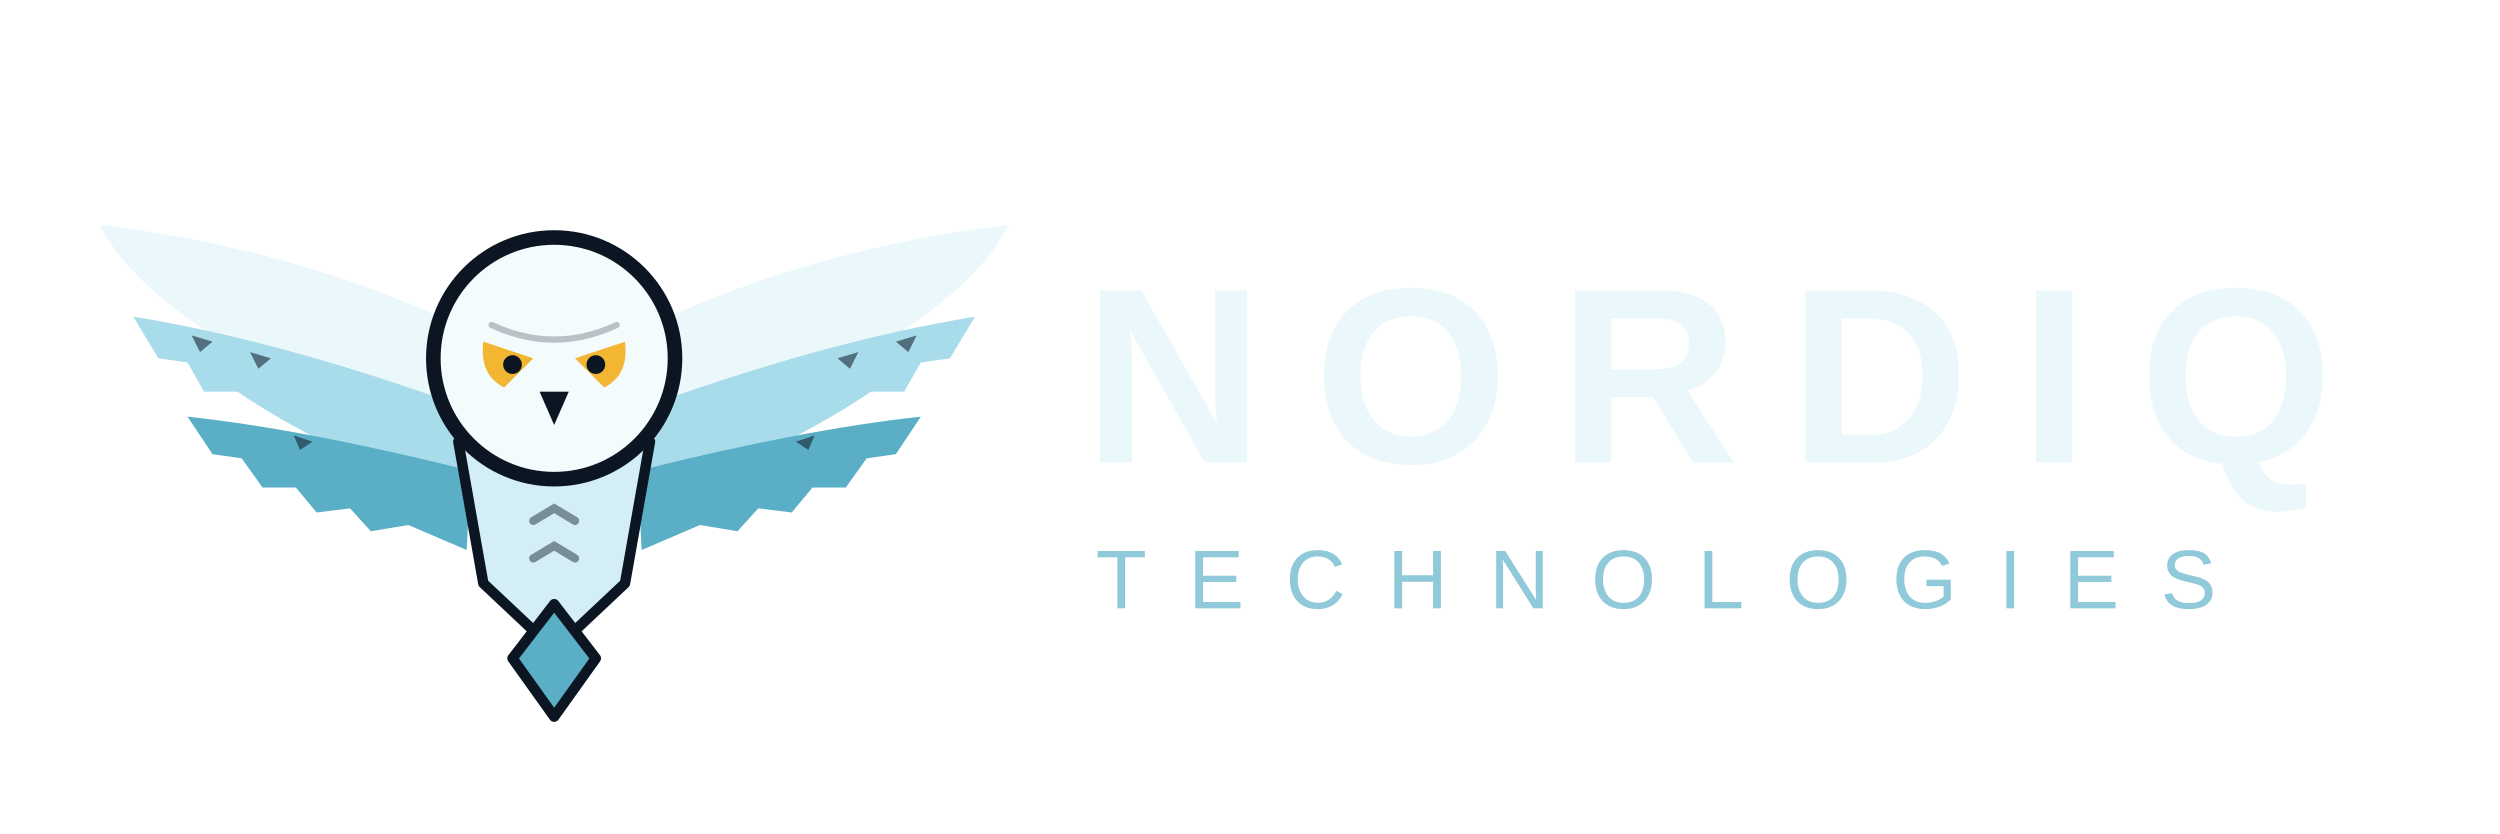
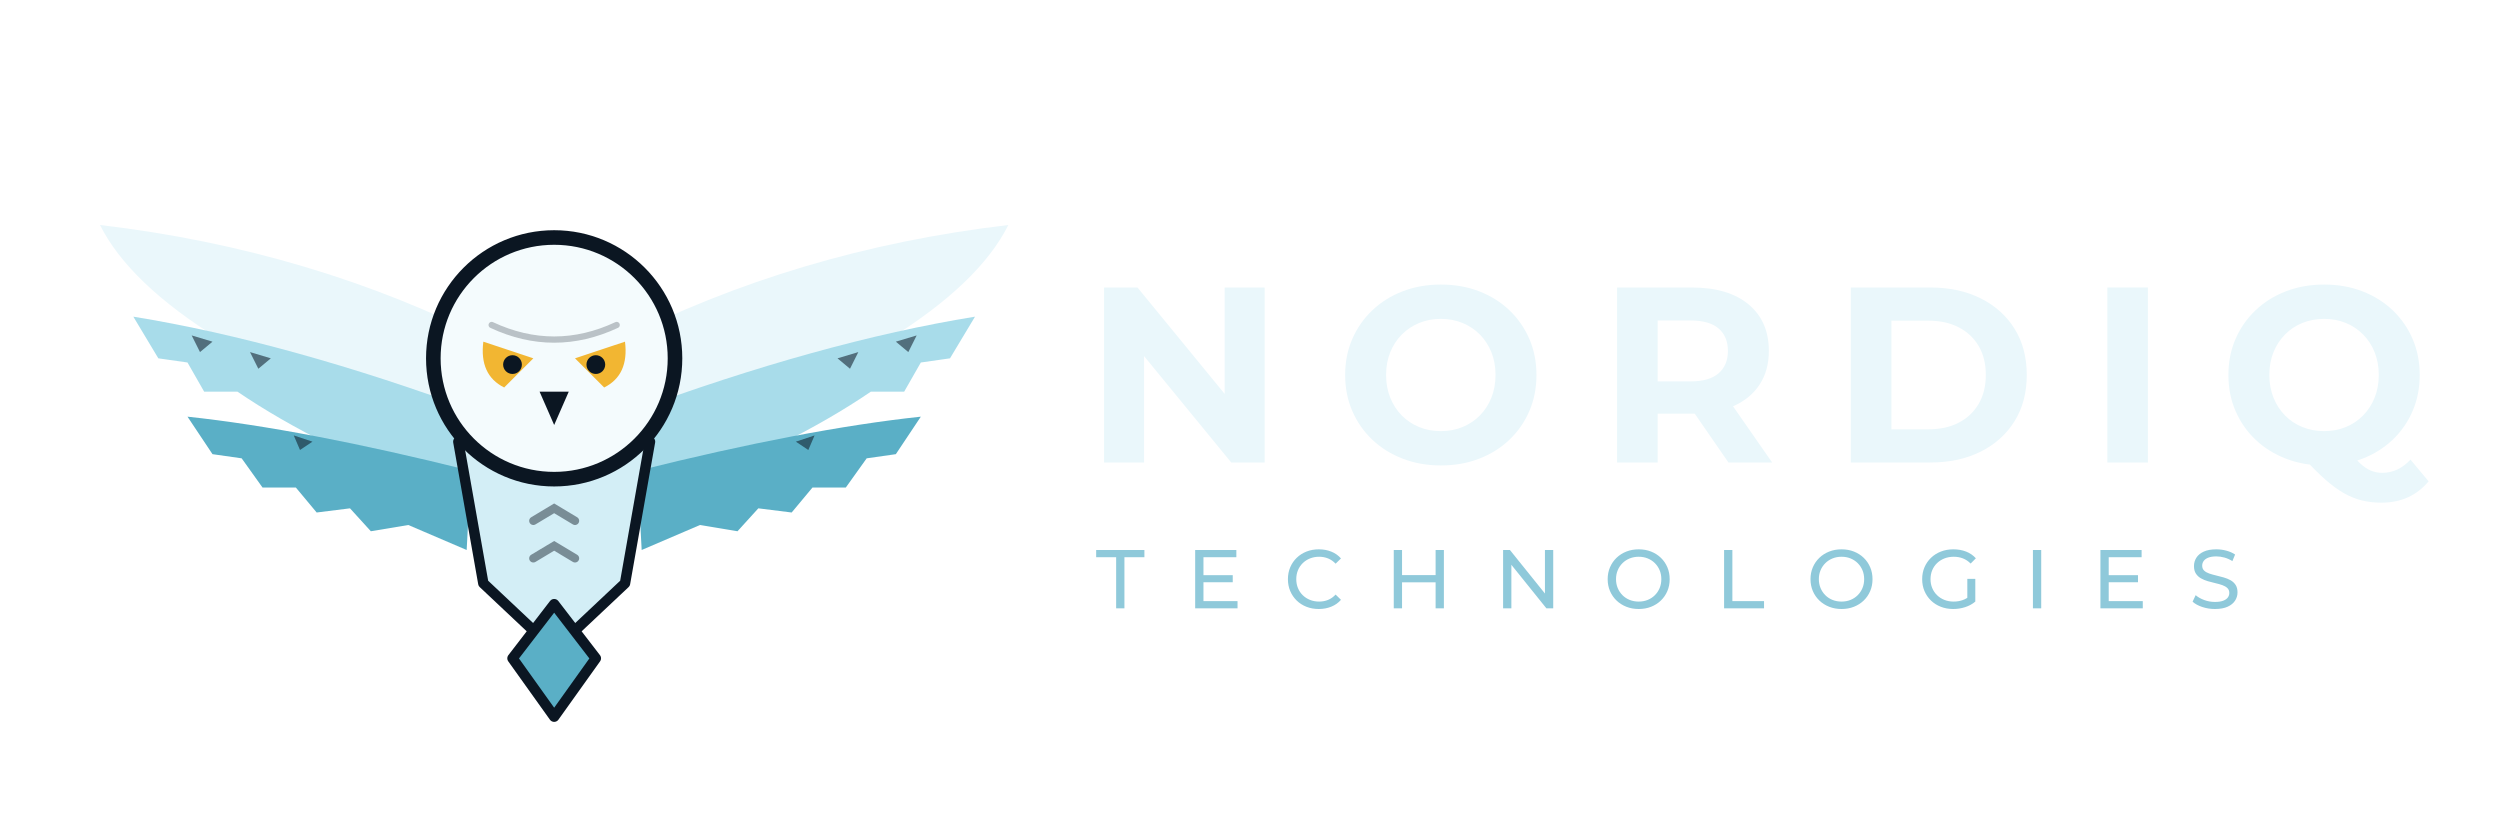
<svg xmlns="http://www.w3.org/2000/svg" viewBox="0 0 1200 400" width="1200" height="400" role="img" aria-label="Nordiq Technologies">
  <g transform="translate(10 -50)">
-     <g id="harfang">
+     <g>
      <path d="M286 214 Q372 170 474 158 Q446 214 300 266 Z" fill="#EAF7FB" />
      <path d="M292 248 Q384 214 458 202 L446 222 L432 224 L424 238 L408 238 Q370 264 304 290 Z" fill="#A8DCEA" />
      <path d="M296 276 Q376 256 432 250 L420 268 L406 270 L396 284 L380 284 L370 296 L354 294 L344 305 L326 302 L298 314 Z" fill="#5AAFC6" />
      <path d="M392 222 l10 -3 l-4 8 Z M420 214 l10 -3 l-4 8 Z M372 262 l9 -3 l-3 7 Z" fill="#0B1622" opacity=".55" />
      <g transform="translate(512 0) scale(-1 1)">
        <path d="M286 214 Q372 170 474 158 Q446 214 300 266 Z" fill="#EAF7FB" />
        <path d="M292 248 Q384 214 458 202 L446 222 L432 224 L424 238 L408 238 Q370 264 304 290 Z" fill="#A8DCEA" />
        <path d="M296 276 Q376 256 432 250 L420 268 L406 270 L396 284 L380 284 L370 296 L354 294 L344 305 L326 302 L298 314 Z" fill="#5AAFC6" />
        <path d="M392 222 l10 -3 l-4 8 Z M420 214 l10 -3 l-4 8 Z M372 262 l9 -3 l-3 7 Z" fill="#0B1622" opacity=".55" />
      </g>
      <path d="M256 236 L302 262 L290 330 L256 362 L222 330 L210 262 Z" fill="#D3EEF6" stroke="#0B1622" stroke-width="5" stroke-linejoin="round" />
      <path d="M256 340 L276 366 L256 394 L236 366 Z" fill="#5AAFC6" stroke="#0B1622" stroke-width="5" stroke-linejoin="round" />
      <path d="M246 300 l10 -6 l10 6 M246 318 l10 -6 l10 6" fill="none" stroke="#0B1622" stroke-width="4" stroke-linecap="round" opacity=".45" />
      <circle cx="256" cy="222" r="58" fill="#F4FBFD" stroke="#0B1622" stroke-width="7" />
      <path d="M226 206 Q256 220 286 206" fill="none" stroke="#0B1622" stroke-width="3" stroke-linecap="round" opacity=".25" />
      <path d="M222 214 L246 222 L232 236 Q220 230 222 214 Z" fill="#F2B632" />
      <path d="M290 214 L266 222 L280 236 Q292 230 290 214 Z" fill="#F2B632" />
      <circle cx="236" cy="225" r="4.5" fill="#0B1622" />
      <circle cx="276" cy="225" r="4.5" fill="#0B1622" />
      <path d="M249 238 L263 238 L256 254 Z" fill="#0B1622" />
    </g>
  </g>
-   <text x="520" y="222" text-anchor="start" font-family="Montserrat, 'Segoe UI', 'Helvetica Neue', Arial, sans-serif" font-weight="700" font-size="120" letter-spacing="24.0" fill="#EAF7FB">NORDIQ</text>
-   <text x="526" y="292" text-anchor="start" font-family="Montserrat, 'Segoe UI', 'Helvetica Neue', Arial, sans-serif" font-weight="500" font-size="40" letter-spacing="20.0" fill="#8FC9DA">TECHNOLOGIES</text>
+   <g fill="#EAF7FB" aria-hidden="true">
+     <path transform="translate(520.00 222) scale(0.12 -0.12)" d="M82.946 0V700H216.606L629.929 195.558H565.272V700H725.277V0H591.618L178.294 504.442H242.952V0Z" />
+     <path transform="translate(640.96 222) scale(0.12 -0.12)" d="M422.519 -11.776Q339.866 -11.776 269.648 15.224Q199.431 42.224 147.939 91.12Q96.448 140.017 67.853 205.953Q39.258 271.888 39.258 350.187Q39.258 428.486 67.854 494.149Q96.45 559.813 148.017 608.882Q199.584 657.95 269.565 684.863Q339.546 711.776 422.19 711.776Q505.173 711.776 574.811 684.971Q644.449 658.165 695.887 609.291Q747.326 560.416 775.922 494.544Q804.518 428.673 804.518 350.127Q804.518 271.581 775.923 205.497Q747.329 139.414 695.889 90.624Q644.449 41.835 574.811 15.029Q505.173 -11.776 422.519 -11.776ZM422.172 125.521Q469.068 125.521 508.776 141.835Q548.483 158.148 578.085 188.101Q607.686 218.054 624.211 259.183Q640.737 300.313 640.737 350.182Q640.737 400.051 624.279 440.947Q607.821 481.843 578.191 511.829Q548.561 541.815 508.832 558.147Q469.104 574.479 422.208 574.479Q375.312 574.479 335.425 558.127Q295.538 541.776 265.804 511.754Q236.07 481.732 219.555 440.789Q203.039 399.846 203.039 350.199Q203.039 300.552 219.527 259.423Q236.014 218.293 265.698 188.131Q295.382 157.969 335.329 141.745Q375.276 125.521 422.172 125.521Z" />
+     <path transform="translate(766.24 222) scale(0.12 -0.12)" d="M82.946 0V700H381.586Q528.105 700 609.088 632.319Q690.071 564.637 690.071 446.258Q690.071 368.275 653.183 311.887Q616.294 255.499 548.113 225.404Q479.932 195.309 385.552 195.309H172.915L245.331 265.759V0ZM528.496 0 352.876 254.397H526.243L703.26 0ZM245.331 248.207 172.915 324.433H377.19Q451.533 324.433 488.911 356.691Q526.289 388.949 526.289 446.258Q526.289 504.17 488.911 536.126Q451.533 568.082 377.19 568.082H172.915L245.331 644.912Z" />
+     <path transform="translate(878.44 222) scale(0.12 -0.12)" d="M82.946 0V700H400.793Q515.38 700 602.268 656.595Q689.156 613.19 737.949 534.888Q786.742 456.586 786.742 350Q786.742 243.81 737.949 165.31Q689.156 86.81 602.268 43.405Q515.38 0 400.793 0ZM245.331 132.711H393.207Q463.119 132.711 514.497 159.253Q565.876 185.796 594.418 234.76Q622.961 283.725 622.961 350Q622.961 417.275 594.418 465.74Q565.876 514.204 514.497 540.747Q463.119 567.289 393.207 567.289H245.331Z" />
+     <path transform="translate(1001.56 222) scale(0.12 -0.12)" d="M82.946 0V700H245.331V0Z" />
+     <path transform="translate(1064.92 222) scale(0.12 -0.12)" d="M422.321 -11.776Q339.866 -11.776 269.648 15.224Q199.431 42.224 147.939 91.12Q96.448 140.017 67.853 205.964Q39.258 271.911 39.258 350Q39.258 428.486 67.853 494.234Q96.448 559.983 148.016 608.967Q199.584 657.95 269.594 684.863Q339.603 711.776 422.19 711.776Q505.173 711.776 574.811 684.971Q644.449 658.165 695.889 609.376Q747.329 560.586 775.923 494.629Q804.518 428.673 804.518 349.94Q804.518 271.603 775.923 205.509Q747.329 139.414 695.889 90.624Q644.449 41.835 574.811 15.029Q505.173 -11.776 422.321 -11.776ZM651.19 -160.708Q610.034 -160.708 573.465 -151.812Q536.895 -142.915 501.317 -122.725Q465.74 -102.535 427.567 -68.863Q389.394 -35.19 343.635 14.569L514.02 57.674Q541.037 20.674 563.769 -1.136Q586.501 -22.946 608.432 -32.153Q630.363 -41.36 654.359 -41.36Q718.448 -41.36 767.671 11.484L840.105 -75.329Q768.725 -160.708 651.19 -160.708ZM422.19 125.521Q469.068 125.521 508.731 141.745Q548.394 157.969 578.078 188.138Q607.762 218.307 624.249 259.447Q640.737 300.586 640.737 350Q640.737 400.051 624.249 441.009Q607.762 481.966 578.078 511.999Q548.394 542.031 508.731 558.255Q469.068 574.479 422.19 574.479Q375.312 574.479 335.347 558.255Q295.382 542.031 265.698 511.999Q236.014 481.966 219.527 441.009Q203.039 400.051 203.039 350Q203.039 300.586 219.527 259.447Q236.014 218.307 265.698 188.138Q295.382 157.969 335.347 141.745Q375.312 125.521 422.19 125.521Z" />
+   </g>
+   <g fill="#8FC9DA" aria-hidden="true">
+     <path transform="translate(526.00 292) scale(0.04 -0.04)" d="M243.732 0V613.439H4V700H582.847V613.439H343.116V0Z" />
+     <path transform="translate(569.48 292) scale(0.04 -0.04)" d="M105.131 0V700H599.201V613.439H204.515V86.561H613.357V0ZM196.137 313.064V397.936H555.89V313.064Z" />
+     <path transform="translate(616.28 292) scale(0.04 -0.04)" d="M418 -8.067Q338.466 -8.067 270.855 18.433Q203.244 44.933 153.477 93.355Q103.71 141.777 75.866 207.044Q48.021 272.311 48.021 350Q48.021 427.689 75.866 492.956Q103.71 558.223 153.899 606.645Q204.088 655.067 271.7 681.567Q339.311 708.067 418.845 708.067Q499.668 708.067 568.424 680.578Q637.18 653.088 684.713 598.799L620.354 535.817Q579.954 578.439 530.133 598.706Q480.311 618.973 423.067 618.973Q363.735 618.973 313.558 598.962Q263.381 578.951 226.248 542.741Q189.116 506.531 168.683 457.431Q148.25 408.332 148.25 350Q148.25 291.668 168.683 242.569Q189.116 193.469 226.248 157.259Q263.381 121.049 313.558 101.038Q363.735 81.027 423.067 81.027Q480.311 81.027 530.133 101.372Q579.954 121.716 620.354 165.183L684.713 102.201Q637.18 47.912 568.424 19.922Q499.668 -8.067 418 -8.067Z" />
+     <path transform="translate(664.80 292) scale(0.04 -0.04)" d="M607.262 0V700H706.646V0ZM105.131 0V700H204.515V0ZM195.293 312.22V398.78H615.64V312.22Z" />
+     <path transform="translate(717.28 292) scale(0.04 -0.04)" d="M105.131 0V700H187.158L649.509 125.186H607.262V700H706.646V0H624.619L162.268 574.814H204.515V0Z" />
+     <path transform="translate(769.76 292) scale(0.04 -0.04)" d="M420.717 -8.067Q340.523 -8.067 272.306 18.855Q204.088 45.777 153.899 94.2Q103.71 142.622 75.866 207.682Q48.021 272.742 48.021 350Q48.021 427.258 75.866 492.318Q103.71 557.378 154.007 605.922Q204.303 654.466 272.229 681.267Q340.155 708.067 420.534 708.067Q500.912 708.067 568.595 681.417Q636.279 654.767 686.395 606.495Q736.512 558.223 764.357 492.871Q792.201 427.52 792.201 349.916Q792.201 272.311 764.357 207.044Q736.512 141.777 686.395 93.505Q636.279 45.233 568.595 18.583Q500.912 -8.067 420.717 -8.067ZM420.534 81.027Q479.021 81.027 528.416 101.086Q577.811 121.145 614.459 157.652Q651.107 194.158 671.54 243.09Q691.973 292.022 691.973 350.255Q691.973 408.488 671.635 457.092Q651.297 505.697 614.608 542.25Q577.92 578.804 528.471 598.888Q479.021 618.973 420.534 618.973Q362.046 618.973 312.4 598.861Q262.755 578.749 225.921 542.146Q189.087 505.542 168.668 456.871Q148.25 408.201 148.25 350.279Q148.25 292.357 168.63 243.425Q189.009 194.493 225.773 157.693Q262.536 120.893 312.291 100.96Q362.046 81.027 420.534 81.027Z" />
+     <path transform="translate(823.36 292) scale(0.04 -0.04)" d="M105.131 0V700H204.515V86.561H584.357V0Z" />
+     <path transform="translate(867.12 292) scale(0.04 -0.04)" d="M420.717 -8.067Q340.523 -8.067 272.306 18.855Q204.088 45.777 153.899 94.2Q103.71 142.622 75.866 207.682Q48.021 272.742 48.021 350Q48.021 427.258 75.866 492.318Q103.71 557.378 154.007 605.922Q204.303 654.466 272.229 681.267Q340.155 708.067 420.534 708.067Q500.912 708.067 568.595 681.417Q636.279 654.767 686.395 606.495Q736.512 558.223 764.357 492.871Q792.201 427.52 792.201 349.916Q792.201 272.311 764.357 207.044Q736.512 141.777 686.395 93.505Q636.279 45.233 568.595 18.583Q500.912 -8.067 420.717 -8.067ZM420.534 81.027Q479.021 81.027 528.416 101.086Q577.811 121.145 614.459 157.652Q651.107 194.158 671.54 243.09Q691.973 292.022 691.973 350.255Q691.973 408.488 671.635 457.092Q651.297 505.697 614.608 542.25Q577.92 578.804 528.471 598.888Q479.021 618.973 420.534 618.973Q362.046 618.973 312.4 598.861Q262.755 578.749 225.921 542.146Q189.087 505.542 168.668 456.871Q148.25 408.201 148.25 350.279Q148.25 292.357 168.63 243.425Q189.009 194.493 225.773 157.693Q262.536 120.893 312.291 100.96Q362.046 81.027 420.534 81.027Z" />
+     <path transform="translate(920.72 292) scale(0.04 -0.04)" d="M421 -8.067Q340.466 -8.067 272.355 18.433Q204.244 44.933 153.977 93.355Q103.71 141.777 75.866 207.044Q48.021 272.311 48.021 350Q48.021 427.689 75.866 492.956Q103.71 558.223 154.399 606.645Q205.088 655.067 273.2 681.567Q341.311 708.067 422.689 708.067Q506.357 708.067 575.19 681.0Q644.024 653.933 692.402 600.488L629.732 537.506Q586.799 580.128 536.477 599.551Q486.155 618.973 426.912 618.973Q366.579 618.973 315.48 598.962Q264.381 578.951 226.748 542.741Q189.116 506.531 168.683 457.431Q148.25 408.332 148.25 350Q148.25 292.512 168.683 243.413Q189.116 194.314 226.748 157.681Q264.381 121.049 315.058 101.038Q365.735 81.027 426.067 81.027Q481.933 81.027 533.255 98.494Q584.576 115.96 628.887 156.893L685.646 81.088Q633.89 36.933 564.212 14.433Q494.534 -8.067 421 -8.067ZM685.646 81.088 589.796 94.067V353.979H685.646Z" />
+     <path transform="translate(971.60 292) scale(0.04 -0.04)" d="M105.131 0V700H204.515V0Z" />
+     <path transform="translate(1004.00 292) scale(0.04 -0.04)" d="M105.131 0V700H599.201V613.439H204.515V86.561H613.357V0ZM196.137 313.064V397.936H555.89V313.064Z" />
+     <path transform="translate(1050.80 292) scale(0.04 -0.04)" d="M309.067 -8.067Q228.845 -8.067 155.855 16.555Q82.866 41.177 41.11 79.954L77.912 157.982Q117.668 123.204 179.745 100.004Q241.823 76.805 308.912 76.805Q369.71 76.805 407.654 91.049Q445.598 105.293 463.608 129.814Q481.619 154.335 481.619 184.668Q481.619 221.155 458.464 243.21Q435.308 265.265 397.842 278.543Q360.375 291.82 315.064 302.053Q269.753 312.287 224.364 325.553Q178.976 338.82 141.509 360.009Q104.043 381.198 80.887 416.465Q57.732 451.732 57.732 507.576Q57.732 562.021 86.454 607.511Q115.177 653 174.7 680.534Q234.223 708.067 326.357 708.067Q387.424 708.067 447.413 691.834Q507.402 675.601 551.314 645.756L518.357 566.418Q472.979 595.729 422.823 609.462Q372.668 623.195 325.668 623.195Q267.024 623.195 229.158 608.029Q191.293 592.863 173.782 567.919Q156.271 542.976 156.271 511.643Q156.271 475 179.427 452.945Q202.582 430.89 240.049 418.035Q277.515 405.18 322.904 394.524Q368.293 383.869 413.604 370.947Q458.915 358.024 496.381 337.258Q533.847 316.491 557.003 281.38Q580.158 246.268 580.158 191.424Q580.158 137.823 550.936 92.334Q521.713 46.845 461.535 19.389Q401.357 -8.067 309.067 -8.067Z" />
+   </g>
</svg>
